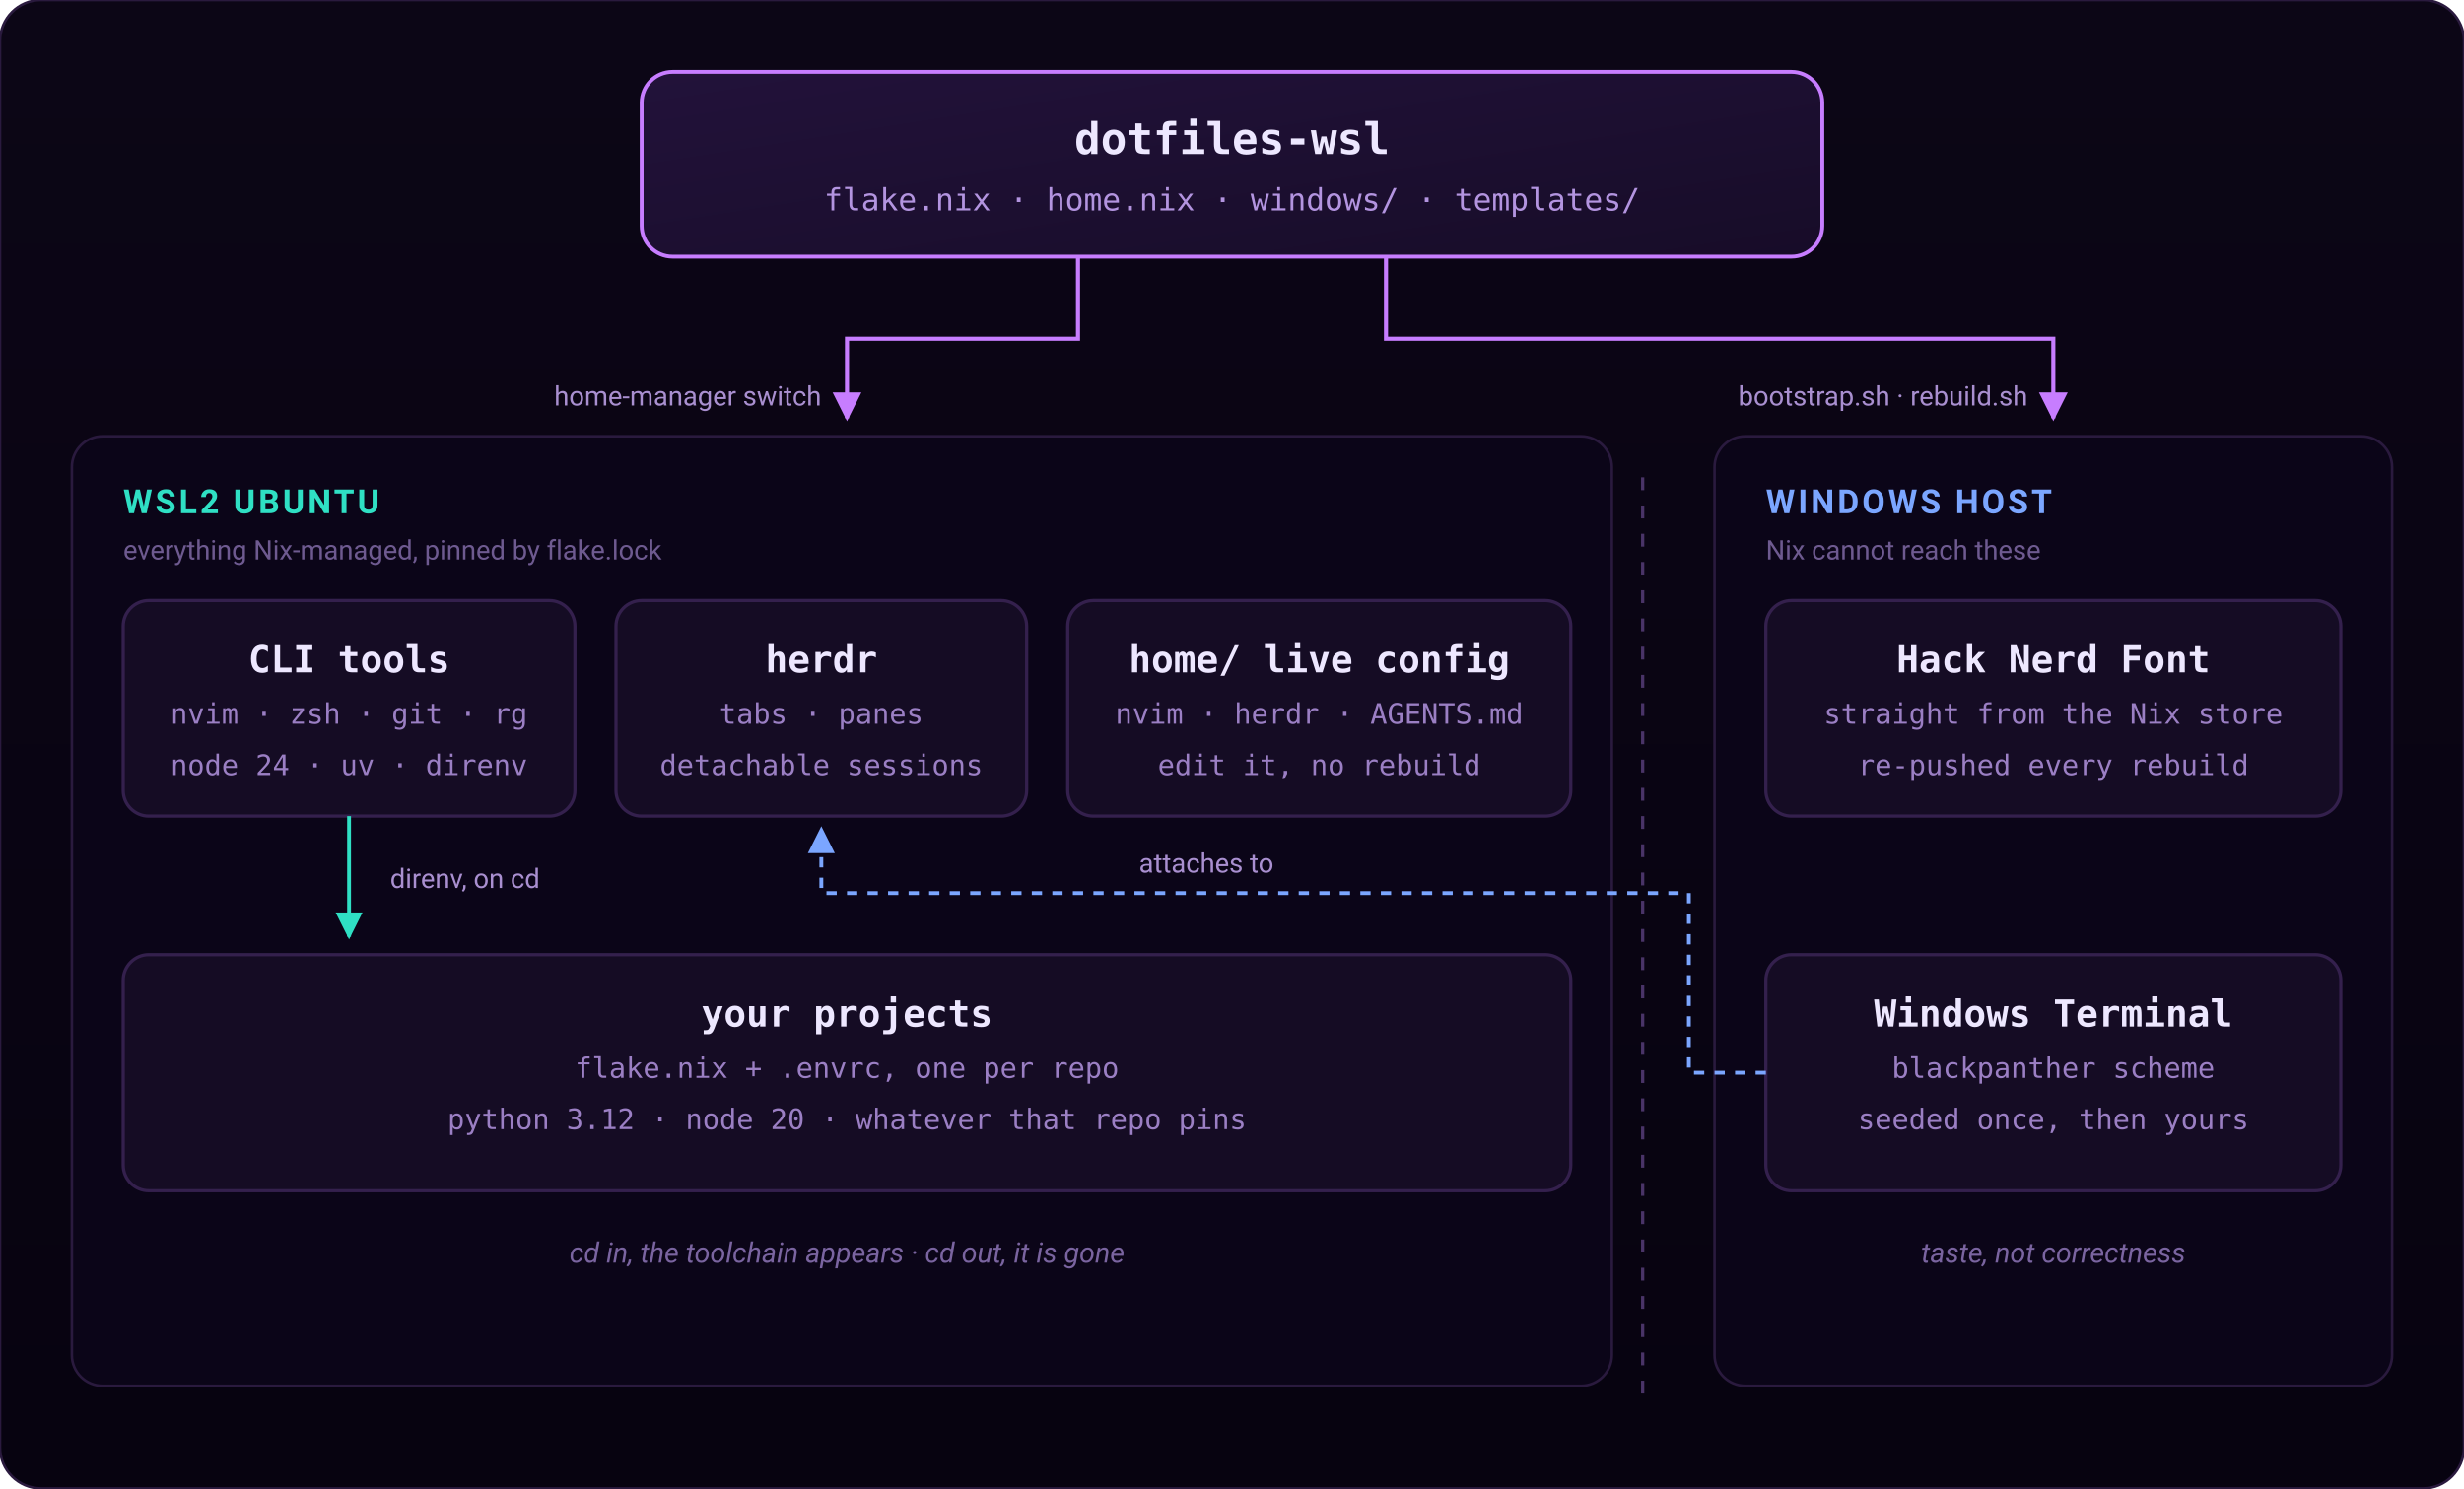
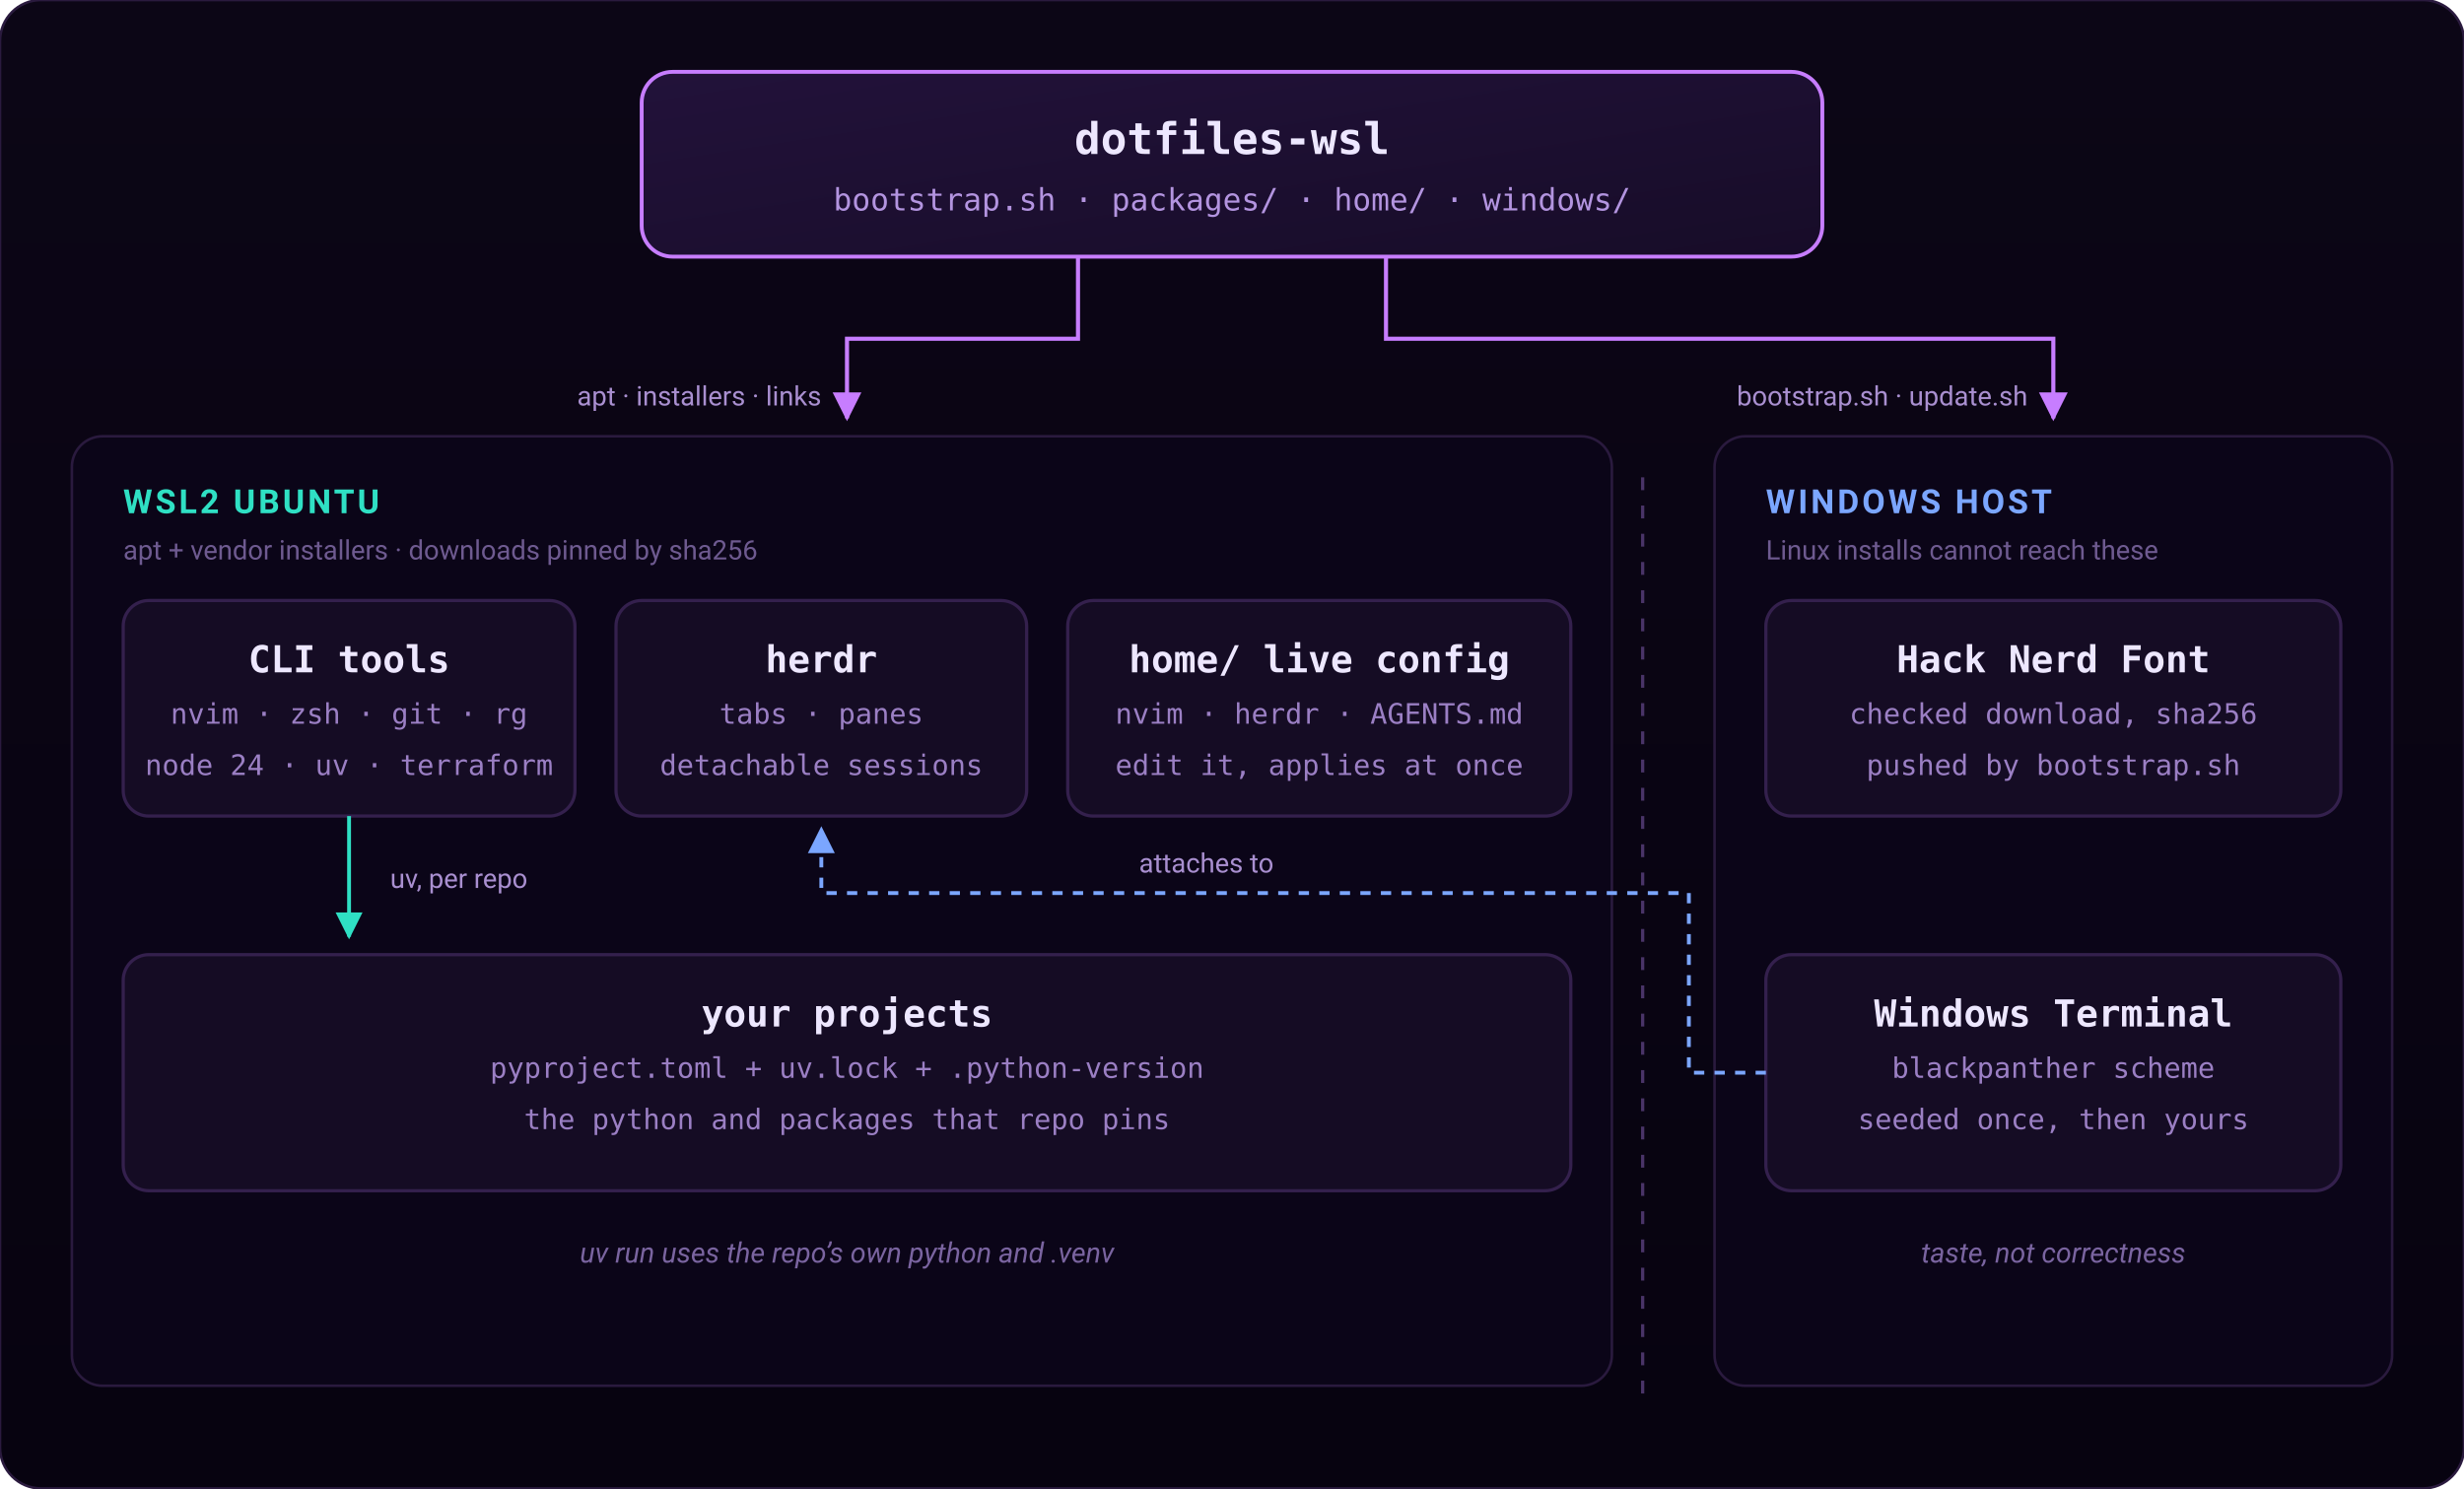
<svg xmlns="http://www.w3.org/2000/svg" viewBox="0 0 960 580" width="960" height="580" role="img" aria-labelledby="t d">
  <defs>
    <linearGradient id="bg" x1="0" y1="0" x2="0" y2="1">
      <stop offset="0" stop-color="#0C0616" />
      <stop offset="1" stop-color="#070310" />
    </linearGradient>
    <linearGradient id="srcfill" x1="0" y1="0" x2="1" y2="1">
      <stop offset="0" stop-color="#22123A" />
      <stop offset="1" stop-color="#170C28" />
    </linearGradient>
    <marker id="ap" viewBox="0 0 10 10" refX="9" refY="5" markerWidth="7" markerHeight="7" orient="auto-start-reverse">
      <path d="M0,0 L10,5 L0,10 z" fill="#C77DFF" />
    </marker>
    <marker id="at" viewBox="0 0 10 10" refX="9" refY="5" markerWidth="7" markerHeight="7" orient="auto-start-reverse">
      <path d="M0,0 L10,5 L0,10 z" fill="#2FE0C4" />
    </marker>
    <marker id="ab" viewBox="0 0 10 10" refX="9" refY="5" markerWidth="7" markerHeight="7" orient="auto-start-reverse">
      <path d="M0,0 L10,5 L0,10 z" fill="#7BA6FF" />
    </marker>
  </defs>
  <style>
    .mono  { font-family: ui-monospace, SFMono-Regular, Menlo, Consolas, monospace; }
    .sans  { font-family: ui-sans-serif, -apple-system, "Segoe UI", Roboto, Helvetica, Arial, sans-serif; }
    .title { font-size: 14.5px; font-weight: 700; fill: #EDE7FF; }
    .sub   { font-size: 11px;   fill: #9B7FC4; }
    .hdr   { font-size: 13px;   font-weight: 700; letter-spacing: .09em; }
    .hsub  { font-size: 10.5px; fill: #6E5A90; }
    .lbl   { font-size: 10.5px; fill: #A98FD0; }
    .cap   { font-size: 11px;   fill: #7A64A0; font-style: italic; }
    .box   { fill: #150C24; stroke: #34204D; stroke-width: 1.25; }
  </style>
  <rect x="0" y="0" width="960" height="580" rx="16" fill="url(#bg)" stroke="#2A1A3E" />
  <rect x="250" y="28" width="460" height="72" rx="12" fill="url(#srcfill)" stroke="#C77DFF" stroke-width="1.5" />
  <text class="mono" x="480" y="60" text-anchor="middle" font-size="17" font-weight="700" fill="#EDE7FF">dotfiles-wsl</text>
-   <text class="mono" x="480" y="82" text-anchor="middle" font-size="12" fill="#B394E0">flake.nix · home.nix · windows/ · templates/</text>
+   <text class="mono" x="480" y="82" text-anchor="middle" font-size="12" fill="#B394E0">bootstrap.sh · packages/ · home/ · windows/</text>
  <path d="M420,100 V132 H330 V163" fill="none" stroke="#C77DFF" stroke-width="1.6" marker-end="url(#ap)" />
-   <text class="sans lbl" x="320" y="158" text-anchor="end">home-manager switch</text>
+   <text class="sans lbl" x="320" y="158" text-anchor="end">apt · installers · links</text>
  <path d="M540,100 V132 H800 V163" fill="none" stroke="#C77DFF" stroke-width="1.6" marker-end="url(#ap)" />
-   <text class="sans lbl" x="790" y="158" text-anchor="end">bootstrap.sh · rebuild.sh</text>
+   <text class="sans lbl" x="790" y="158" text-anchor="end">bootstrap.sh · update.sh</text>
  <line x1="640" y1="186" x2="640" y2="548" stroke="#4A3468" stroke-width="1.25" stroke-dasharray="5 6" />
  <rect x="28" y="170" width="600" height="370" rx="12" fill="#0B0518" stroke="#2A1A3E" />
  <text class="sans hdr" x="48" y="200" fill="#2FE0C4">WSL2 UBUNTU</text>
-   <text class="sans hsub" x="48" y="218">everything Nix-managed, pinned by flake.lock</text>
+   <text class="sans hsub" x="48" y="218">apt + vendor installers · downloads pinned by sha256</text>
  <rect class="box" x="48" y="234" width="176" height="84" rx="10" />
  <text class="mono title" x="136" y="262" text-anchor="middle">CLI tools</text>
  <text class="mono sub" x="136" y="282" text-anchor="middle">nvim · zsh · git · rg</text>
-   <text class="mono sub" x="136" y="302" text-anchor="middle">node 24 · uv · direnv</text>
+   <text class="mono sub" x="136" y="302" text-anchor="middle">node 24 · uv · terraform</text>
  <rect class="box" x="240" y="234" width="160" height="84" rx="10" />
  <text class="mono title" x="320" y="262" text-anchor="middle">herdr</text>
  <text class="mono sub" x="320" y="282" text-anchor="middle">tabs · panes</text>
  <text class="mono sub" x="320" y="302" text-anchor="middle">detachable sessions</text>
  <rect class="box" x="416" y="234" width="196" height="84" rx="10" />
  <text class="mono title" x="514" y="262" text-anchor="middle">home/ live config</text>
  <text class="mono sub" x="514" y="282" text-anchor="middle">nvim · herdr · AGENTS.md</text>
-   <text class="mono sub" x="514" y="302" text-anchor="middle" fill="#2FE0C4">edit it, no rebuild</text>
+   <text class="mono sub" x="514" y="302" text-anchor="middle" fill="#2FE0C4">edit it, applies at once</text>
  <path d="M136,318 V365" fill="none" stroke="#2FE0C4" stroke-width="1.5" marker-end="url(#at)" />
-   <text class="sans lbl" x="152" y="346" fill="#2FE0C4">direnv, on cd</text>
+   <text class="sans lbl" x="152" y="346" fill="#2FE0C4">uv, per repo</text>
  <rect class="box" x="48" y="372" width="564" height="92" rx="10" stroke="#3D2A5A" />
  <text class="mono title" x="330" y="400" text-anchor="middle">your projects</text>
-   <text class="mono sub" x="330" y="420" text-anchor="middle">flake.nix + .envrc, one per repo</text>
-   <text class="mono sub" x="330" y="440" text-anchor="middle">python 3.12 · node 20 · whatever that repo pins</text>
-   <text class="sans cap" x="330" y="492" text-anchor="middle">cd in, the toolchain appears · cd out, it is gone</text>
+   <text class="mono sub" x="330" y="420" text-anchor="middle">pyproject.toml + uv.lock + .python-version</text>
+   <text class="mono sub" x="330" y="440" text-anchor="middle">the python and packages that repo pins</text>
+   <text class="sans cap" x="330" y="492" text-anchor="middle">uv run uses the repo’s own python and .venv</text>
  <rect x="668" y="170" width="264" height="370" rx="12" fill="#0B0518" stroke="#2A1A3E" />
  <text class="sans hdr" x="688" y="200" fill="#7BA6FF">WINDOWS HOST</text>
-   <text class="sans hsub" x="688" y="218">Nix cannot reach these</text>
+   <text class="sans hsub" x="688" y="218">Linux installs cannot reach these</text>
  <rect class="box" x="688" y="234" width="224" height="84" rx="10" />
  <text class="mono title" x="800" y="262" text-anchor="middle">Hack Nerd Font</text>
-   <text class="mono sub" x="800" y="282" text-anchor="middle">straight from the Nix store</text>
-   <text class="mono sub" x="800" y="302" text-anchor="middle" fill="#2FE0C4">re-pushed every rebuild</text>
+   <text class="mono sub" x="800" y="282" text-anchor="middle">checked download, sha256</text>
+   <text class="mono sub" x="800" y="302" text-anchor="middle" fill="#2FE0C4">pushed by bootstrap.sh</text>
  <rect class="box" x="688" y="372" width="224" height="92" rx="10" />
  <text class="mono title" x="800" y="400" text-anchor="middle">Windows Terminal</text>
  <text class="mono sub" x="800" y="420" text-anchor="middle">blackpanther scheme</text>
  <text class="mono sub" x="800" y="440" text-anchor="middle" fill="#FFC42E">seeded once, then yours</text>
  <text class="sans cap" x="800" y="492" text-anchor="middle">taste, not correctness</text>
  <path d="M688,418 H658 V348 H320 V323" fill="none" stroke="#7BA6FF" stroke-width="1.5" stroke-dasharray="4 4" marker-end="url(#ab)" />
  <text class="sans lbl" x="470" y="340" text-anchor="middle" fill="#7BA6FF">attaches to</text>
</svg>
